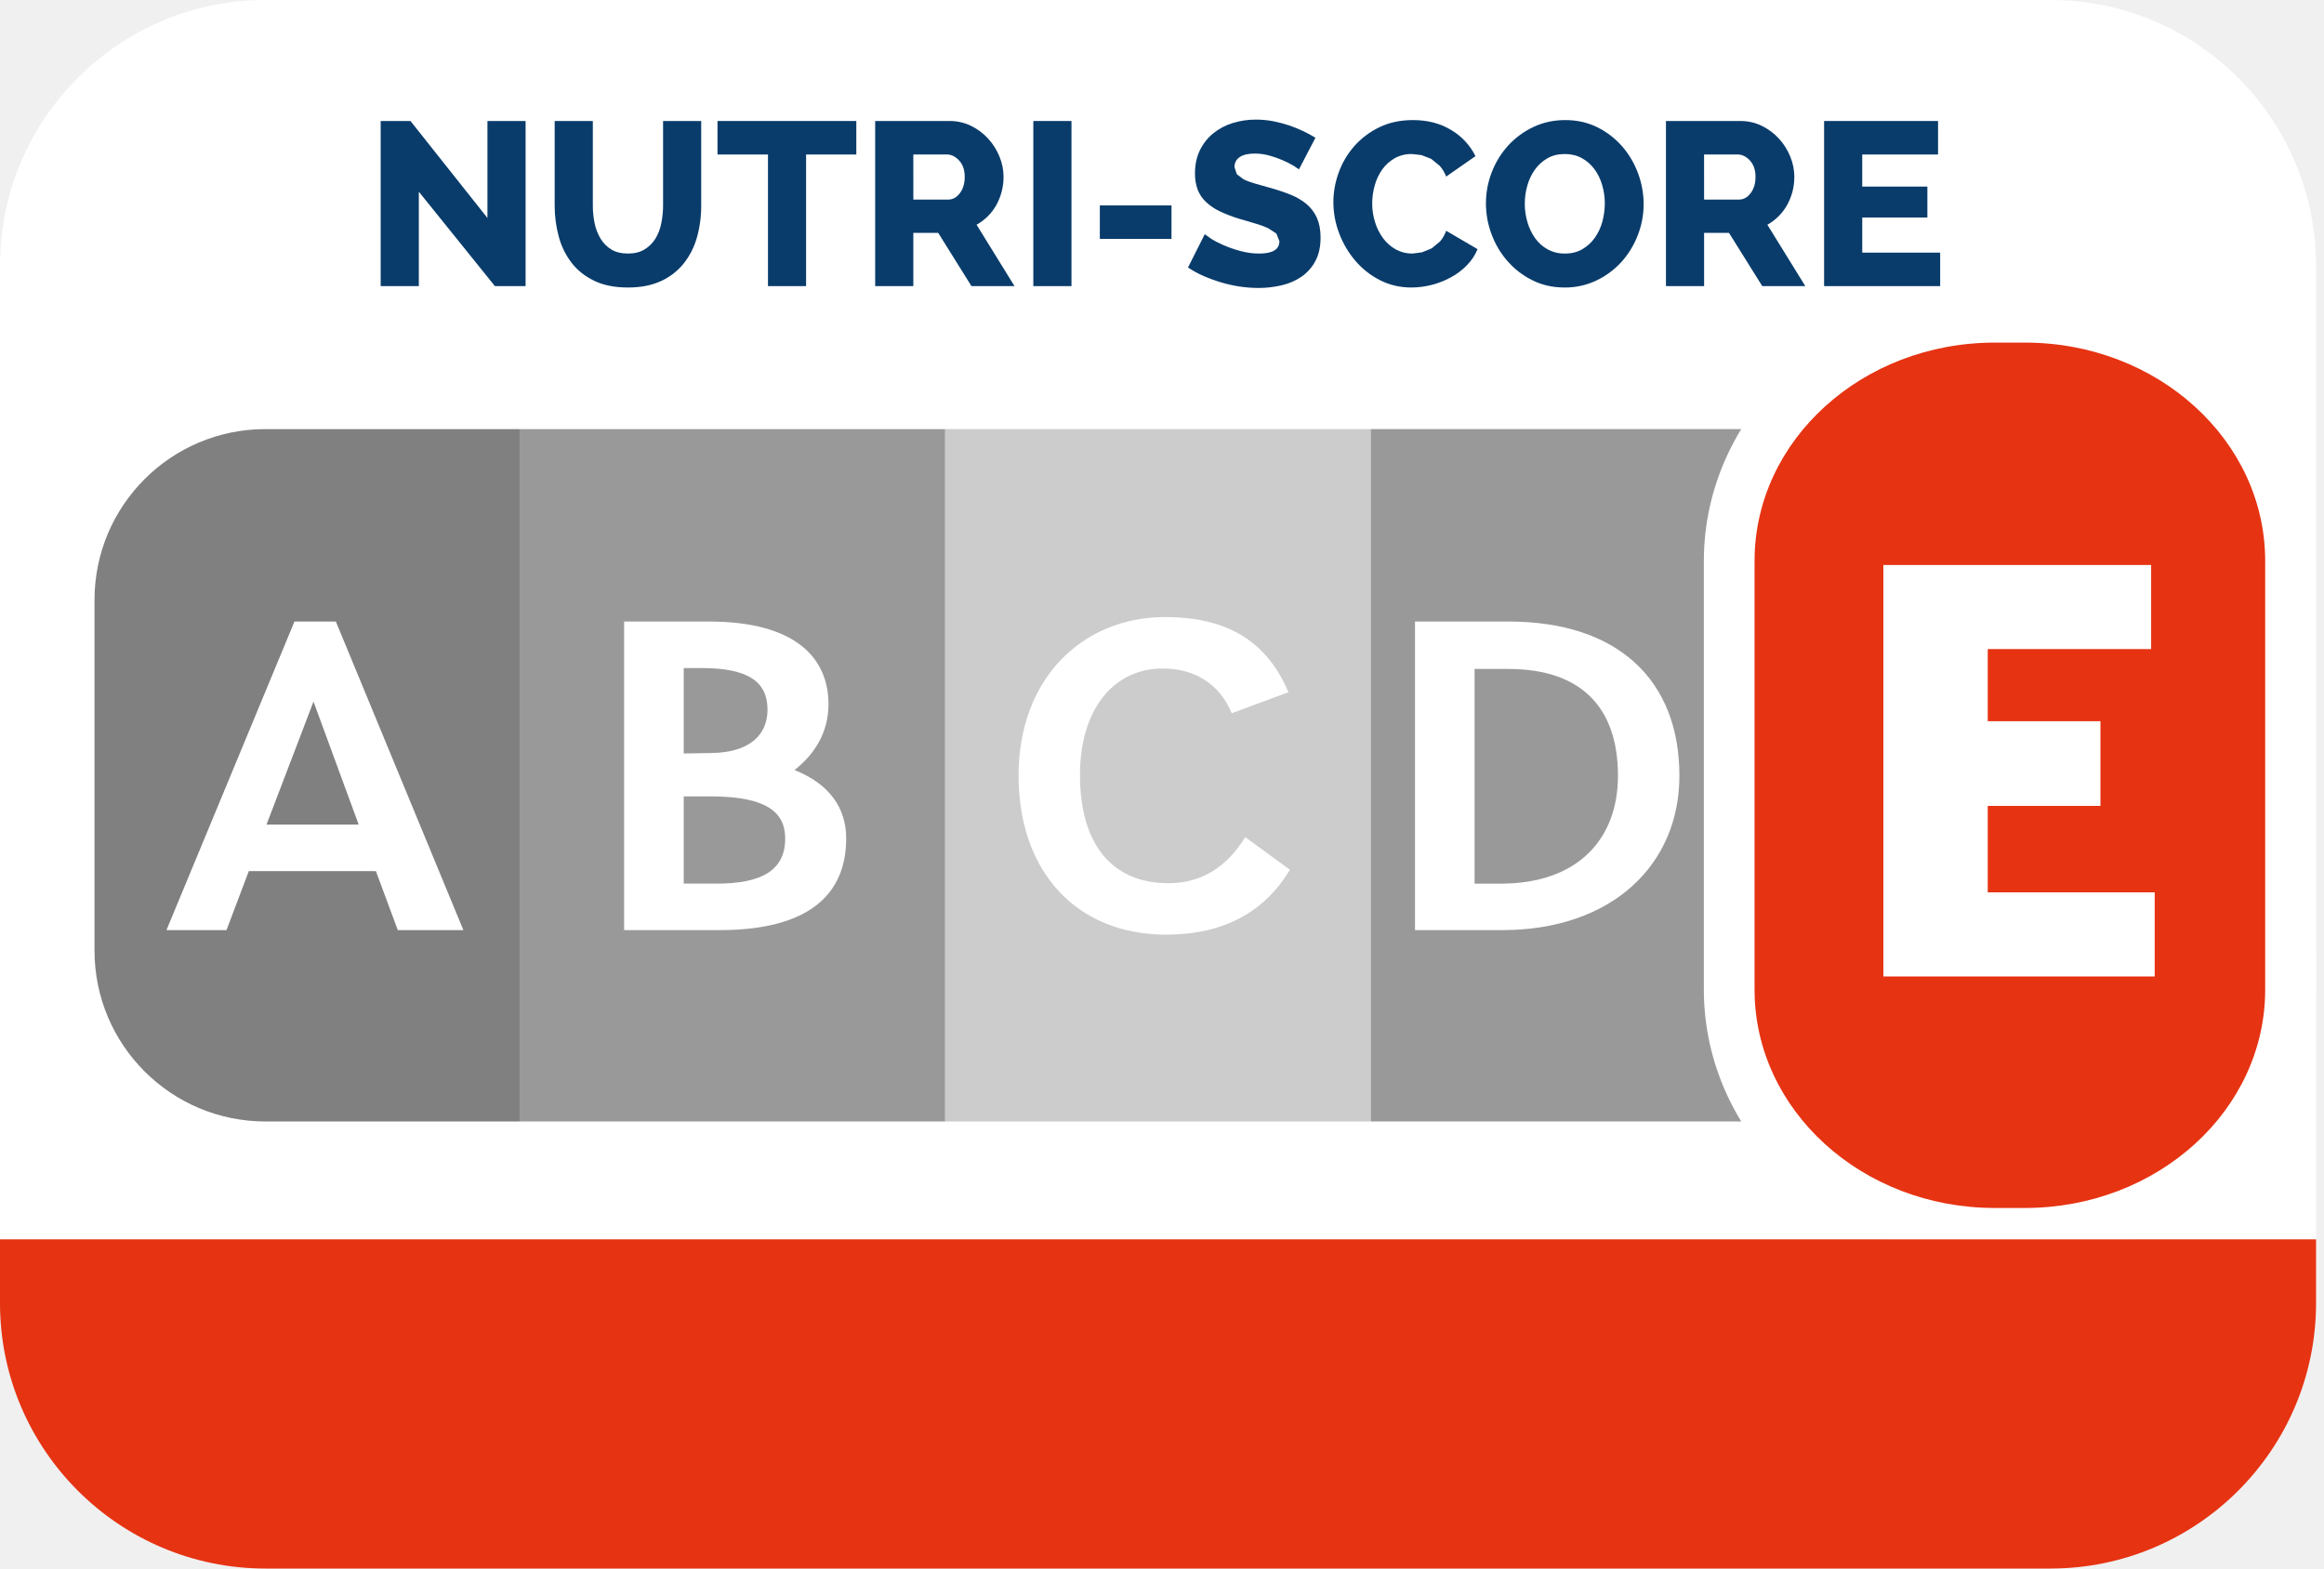
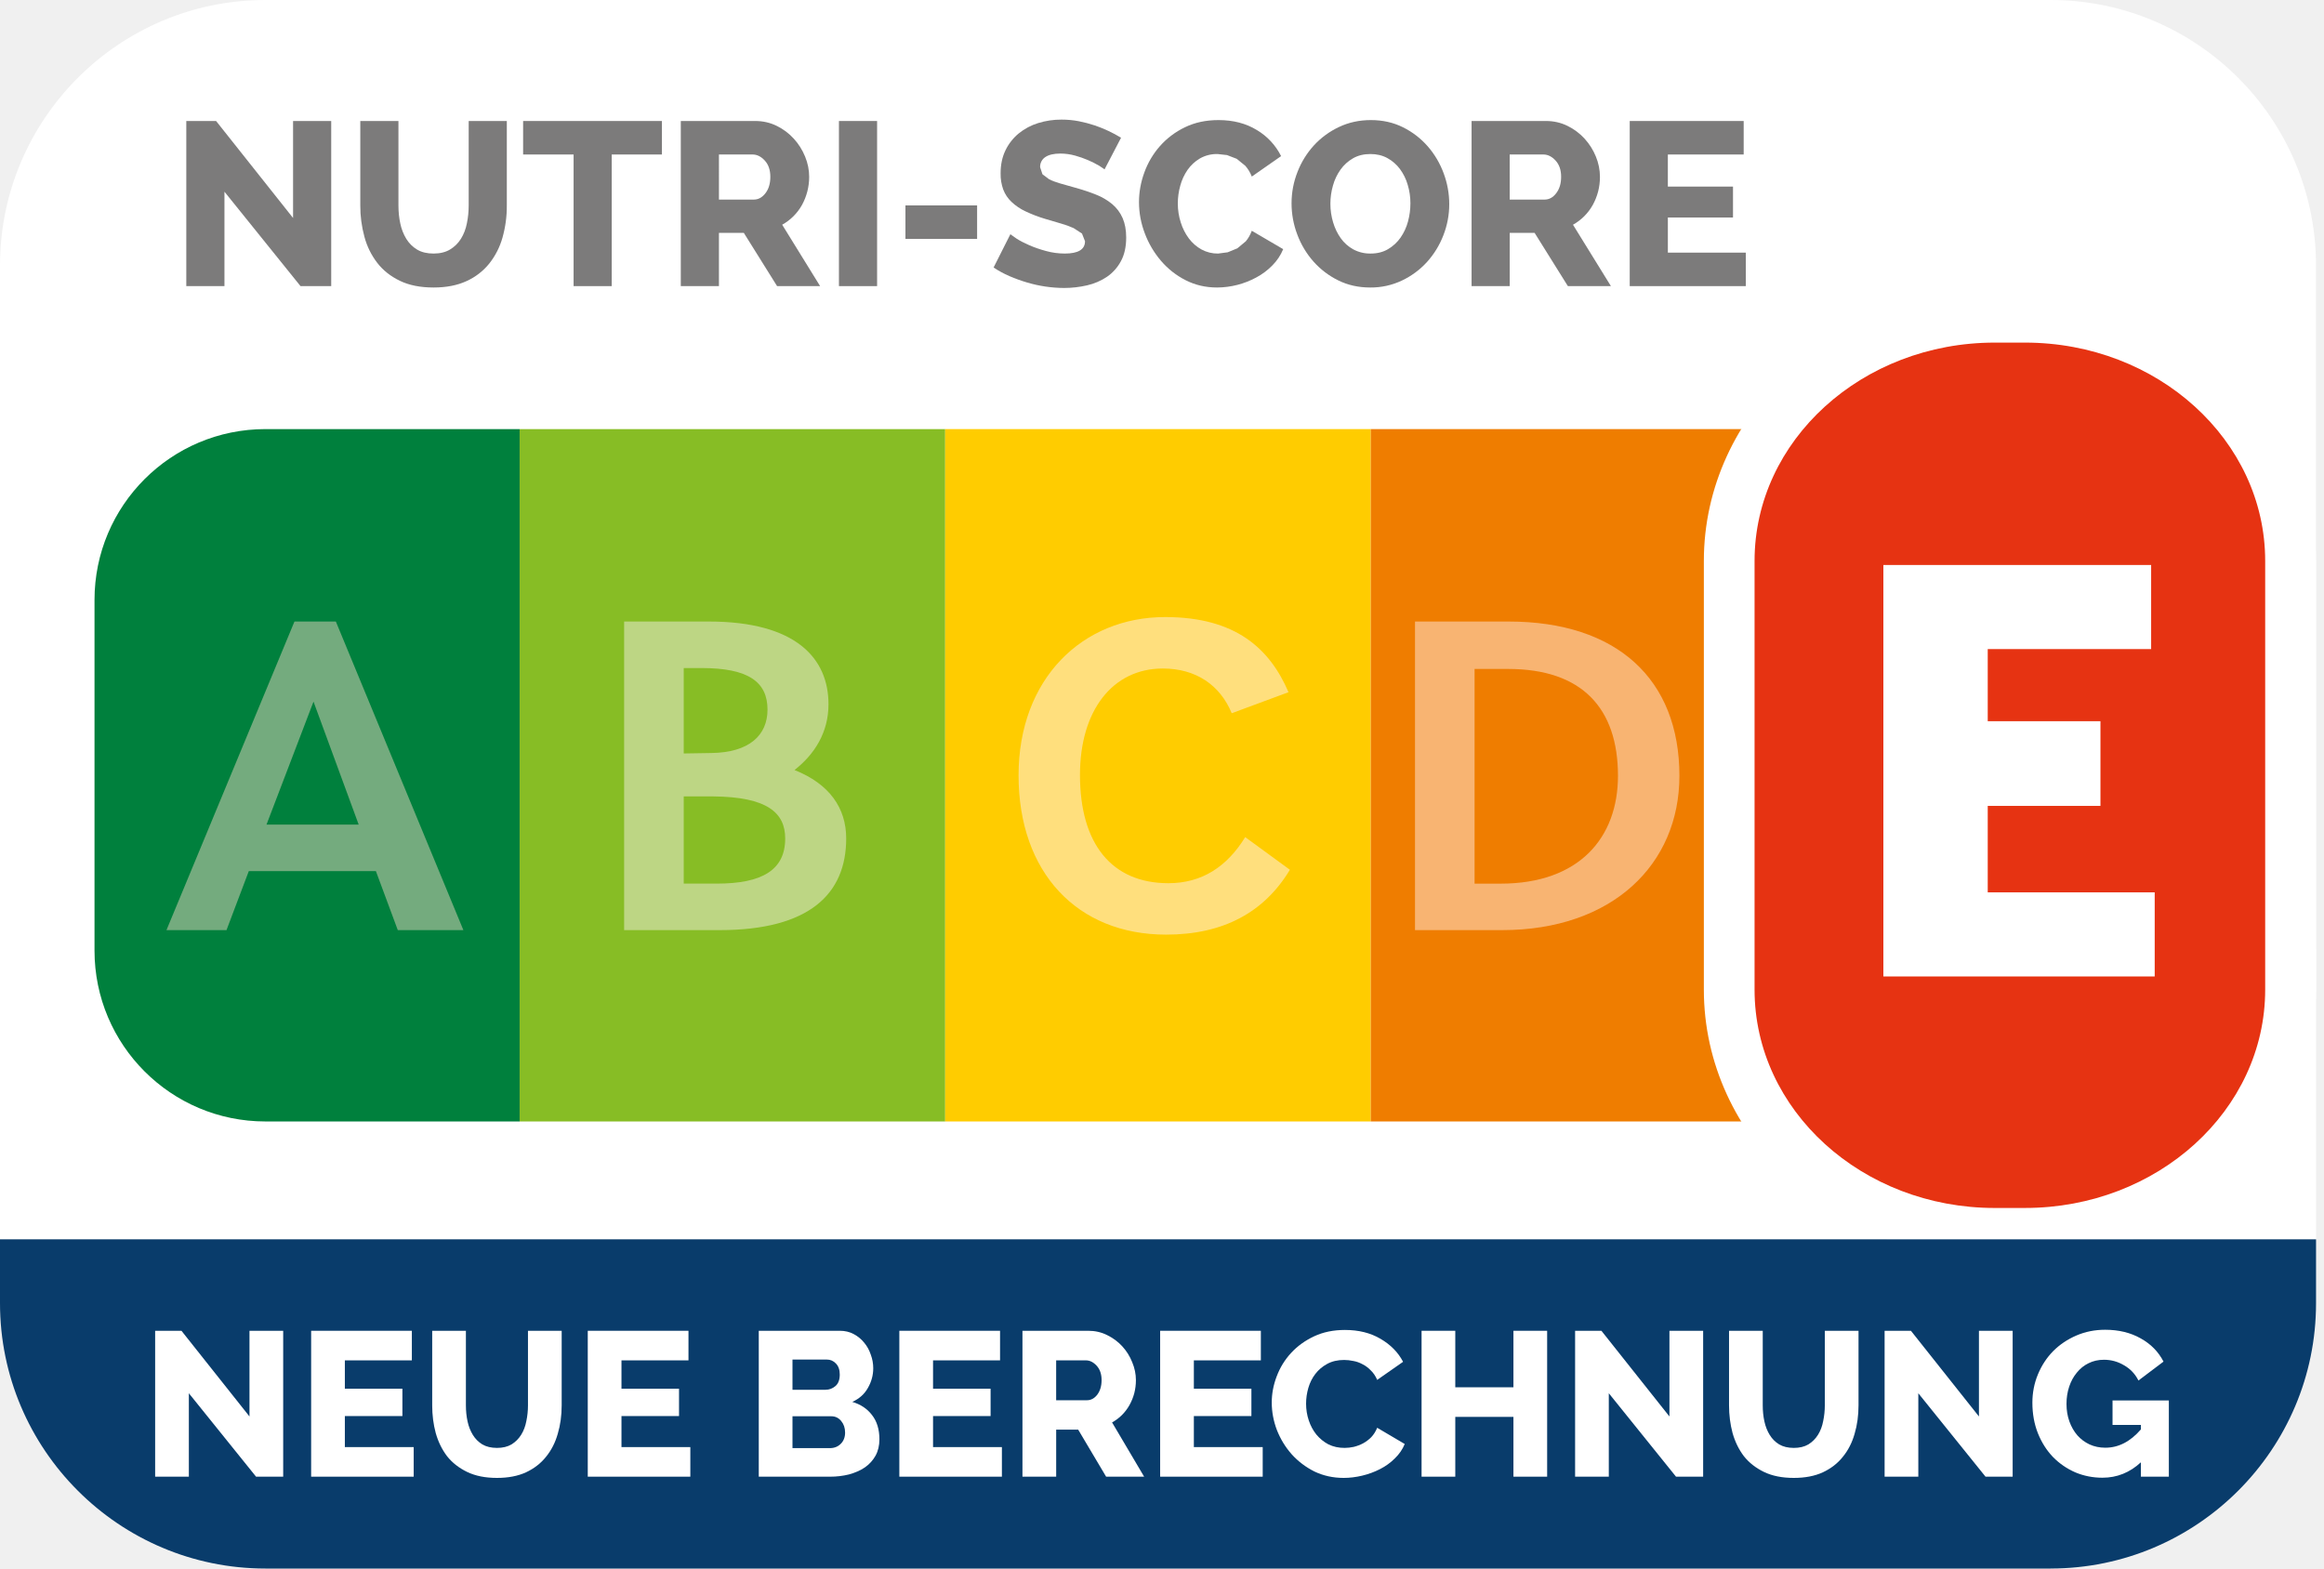
<svg xmlns="http://www.w3.org/2000/svg" id="svg2032" width="240" height="162" version="1.1" viewBox="0 0 240 162">
  <rect style="fill:#ffffff;fill-opacity:1;stroke:none;stroke-width:2.653;stroke-linecap:round;stroke-linejoin:round;paint-order:stroke fill markers" id="rect18499" width="239.178" height="30" x="0" y="98" />
  <defs id="defs2029">
    <clipPath id="clipPath1836" clipPathUnits="userSpaceOnUse">
      <path id="path1838" stroke-width="1" d="M-576.406-131.683h841.89v595.276h-841.89z" />
    </clipPath>
    <clipPath id="clipPath1817" clipPathUnits="userSpaceOnUse">
      <path id="path1819" stroke-width="1" d="M-480.445-91.617h841.89V503.66h-841.89z" />
    </clipPath>
    <clipPath id="clipPath1872" clipPathUnits="userSpaceOnUse">
      <path id="path1874" stroke-width="1" d="M-488.313-132.237h841.89v595.276h-841.89z" />
    </clipPath>
    <clipPath id="clipPath1878" clipPathUnits="userSpaceOnUse">
      <path id="path1880" stroke-width="1" d="M-519.714-136.177h841.89V459.1h-841.89z" />
    </clipPath>
    <clipPath id="clipPath1886" clipPathUnits="userSpaceOnUse">
      <path id="path1888" stroke-width="1" d="M-521.325-134.642h841.89v595.276h-841.89z" />
    </clipPath>
    <clipPath id="clipPath1892" clipPathUnits="userSpaceOnUse">
      <path id="path1894" stroke-width="1" d="M-532.144-130.648h841.89v595.276h-841.89z" />
    </clipPath>
    <clipPath id="clipPath1898" clipPathUnits="userSpaceOnUse">
      <path id="path1900" stroke-width="1" d="M-500.02-102.749h841.89v595.276h-841.89z" />
    </clipPath>
    <clipPath id="clipPath1904" clipPathUnits="userSpaceOnUse">
      <path id="path1906" stroke-width="1" d="M-522.55-115.224h841.89v595.276h-841.89z" />
    </clipPath>
    <clipPath id="clipPath1910" clipPathUnits="userSpaceOnUse">
      <path id="path1912" stroke-width="1" d="M-561.373-85.195h841.89v595.276h-841.89z" />
    </clipPath>
    <clipPath id="clipPath1916" clipPathUnits="userSpaceOnUse">
      <path id="path1918" stroke-width="1" d="M-562.786-87.568h841.89v595.276h-841.89z" />
    </clipPath>
    <clipPath id="clipPath1593" clipPathUnits="userSpaceOnUse">
      <path id="path1595" stroke-width="1" d="M-503.056-291.81h841.89v595.277h-841.89z" />
    </clipPath>
    <clipPath id="clipPath1929" clipPathUnits="userSpaceOnUse">
      <path id="path1931" stroke-width="1" d="M-503.055-239.322h841.89v595.276h-841.89z" />
    </clipPath>
    <clipPath id="clipPath1605" clipPathUnits="userSpaceOnUse">
      <path id="path1607" stroke-width="1" d="M-427.382-279.942h841.89v595.276h-841.89z" />
    </clipPath>
    <clipPath id="clipPath1618" clipPathUnits="userSpaceOnUse">
      <path id="path1620" stroke-width="1" d="M-458.785-283.881h841.89v595.276h-841.89z" />
    </clipPath>
    <clipPath id="clipPath1611" clipPathUnits="userSpaceOnUse">
      <path id="path1613" stroke-width="1" d="M-460.394-282.347h841.89v595.276h-841.89z" />
    </clipPath>
    <clipPath id="clipPath1599" clipPathUnits="userSpaceOnUse">
      <path id="path1601" stroke-width="1" d="M-471.214-278.353h841.89v595.276h-841.89z" />
    </clipPath>
    <clipPath id="clipPath1624" clipPathUnits="userSpaceOnUse">
      <path id="path1626" stroke-width="1" d="M-441.091-250.452h841.89v595.276h-841.89z" />
    </clipPath>
    <clipPath id="clipPath1630" clipPathUnits="userSpaceOnUse">
      <path id="path1632" stroke-width="1" d="M-461.62-262.929h841.89v595.276h-841.89z" />
    </clipPath>
    <clipPath id="clipPath1636" clipPathUnits="userSpaceOnUse">
      <path id="path1638" stroke-width="1" d="M-478.601-250.452h841.89v595.276h-841.89z" />
    </clipPath>
    <clipPath id="clipPath1642" clipPathUnits="userSpaceOnUse">
      <path id="path1644" stroke-width="1" d="M-420.708-232.9h841.89v595.276h-841.89z" />
    </clipPath>
    <clipPath id="clipPath1922" clipPathUnits="userSpaceOnUse">
      <path id="path1924" stroke-width="1" d="M-422.121-235.273h841.89v595.276h-841.89z" />
    </clipPath>
    <clipPath id="clipPath1866" clipPathUnits="userSpaceOnUse">
      <path id="path1868" stroke-width="1" d="M-625.833-291.81h841.89v595.277h-841.89z" />
    </clipPath>
    <clipPath id="clipPath1717" clipPathUnits="userSpaceOnUse">
      <path id="path1719" stroke-width="1" d="M-625.833-239.322h841.89v595.276h-841.89z" />
    </clipPath>
    <clipPath id="clipPath1729" clipPathUnits="userSpaceOnUse">
      <path id="path1731" stroke-width="1" d="M-542.292-239.322h841.89v595.276h-841.89z" />
    </clipPath>
    <clipPath id="clipPath1735" clipPathUnits="userSpaceOnUse">
      <path id="path1737" stroke-width="1" d="M-586.47-262.929h841.89v595.276h-841.89z" />
    </clipPath>
    <clipPath id="clipPath1741" clipPathUnits="userSpaceOnUse">
      <path id="path1743" stroke-width="1" d="M-601.38-250.452h841.89v595.276h-841.89z" />
    </clipPath>
    <clipPath id="clipPath1747" clipPathUnits="userSpaceOnUse">
      <path id="path1749" stroke-width="1" d="M-550.16-279.942h841.89v595.276h-841.89z" />
    </clipPath>
    <clipPath id="clipPath1759" clipPathUnits="userSpaceOnUse">
      <path id="path1761" stroke-width="1" d="M-581.562-283.881h841.89v595.276h-841.89z" />
    </clipPath>
    <clipPath id="clipPath1765" clipPathUnits="userSpaceOnUse">
      <path id="path1767" stroke-width="1" d="M-583.172-282.347h841.89v595.276h-841.89z" />
    </clipPath>
    <clipPath id="clipPath1773" clipPathUnits="userSpaceOnUse">
      <path id="path1775" stroke-width="1" d="M-593.991-278.353h841.89v595.276h-841.89z" />
    </clipPath>
    <clipPath id="clipPath1779" clipPathUnits="userSpaceOnUse">
      <path id="path1781" stroke-width="1" d="M-563.464-232.9h841.89v595.276h-841.89z" />
    </clipPath>
    <clipPath id="clipPath1785" clipPathUnits="userSpaceOnUse">
      <path id="path1787" stroke-width="1" d="M-564.877-235.273h841.89v595.276h-841.89z" />
    </clipPath>
    <clipPath id="clipPath1792" clipPathUnits="userSpaceOnUse">
      <path id="path1794" stroke-width="1" d="M-503.055-216.392h841.89v595.276h-841.89z" />
    </clipPath>
    <clipPath id="clipPath1753" clipPathUnits="userSpaceOnUse">
      <path id="path1755" stroke-width="1" d="M-503.055-163.905h841.89v595.276h-841.89z" />
    </clipPath>
    <clipPath id="clipPath1723" clipPathUnits="userSpaceOnUse">
      <path id="path1725" stroke-width="1" d="M-419.514-163.905h841.89v595.276h-841.89z" />
    </clipPath>
    <clipPath id="clipPath1798" clipPathUnits="userSpaceOnUse">
      <path id="path1800" stroke-width="1" d="M-427.382-204.525h841.89v595.276h-841.89z" />
    </clipPath>
    <clipPath id="clipPath1804" clipPathUnits="userSpaceOnUse">
      <path id="path1806" stroke-width="1" d="M-458.784-208.465h841.89v595.276h-841.89z" />
    </clipPath>
    <clipPath id="clipPath1810" clipPathUnits="userSpaceOnUse">
      <path id="path1812" stroke-width="1" d="M-460.394-206.93h841.89v595.276h-841.89z" />
    </clipPath>
    <clipPath id="clipPath1823" clipPathUnits="userSpaceOnUse">
      <path id="path1825" stroke-width="1" d="M-471.213-202.936h841.89V392.34h-841.89z" />
    </clipPath>
    <clipPath id="clipPath1830" clipPathUnits="userSpaceOnUse">
      <path id="path1832" stroke-width="1" d="M-437.456-175.036h841.89V420.24h-841.89z" />
    </clipPath>
    <clipPath id="clipPath1848" clipPathUnits="userSpaceOnUse">
      <path id="path1850" stroke-width="1" d="M-480.209-175.036h841.89V420.24h-841.89z" />
    </clipPath>
    <clipPath id="clipPath1842" clipPathUnits="userSpaceOnUse">
      <path id="path1844" stroke-width="1" d="M-460.551-157.483h841.89v595.276h-841.89z" />
    </clipPath>
    <clipPath id="clipPath1854" clipPathUnits="userSpaceOnUse">
      <path id="path1856" stroke-width="1" d="M-461.964-159.856h841.89V435.42h-841.89z" />
    </clipPath>
    <clipPath id="clipPath1860" clipPathUnits="userSpaceOnUse">
      <path id="path1862" stroke-width="1" d="M-452.876-180.763h841.89v595.276h-841.89z" />
    </clipPath>
    <clipPath id="clipPath1648" clipPathUnits="userSpaceOnUse">
      <path id="path1650" stroke-width="1" d="M-625.835-216.392h841.89v595.276h-841.89z" />
    </clipPath>
    <clipPath id="clipPath1655" clipPathUnits="userSpaceOnUse">
      <path id="path1657" stroke-width="1" d="M-625.833-163.905h841.89v595.276h-841.89z" />
    </clipPath>
    <clipPath id="clipPath1661" clipPathUnits="userSpaceOnUse">
      <path id="path1663" stroke-width="1" d="M-542.292-163.905h841.89v595.276h-841.89z" />
    </clipPath>
    <clipPath id="clipPath1673" clipPathUnits="userSpaceOnUse">
      <path id="path1675" stroke-width="1" d="M-550.16-204.525h841.89v595.276h-841.89z" />
    </clipPath>
    <clipPath id="clipPath1667" clipPathUnits="userSpaceOnUse">
      <path id="path1669" stroke-width="1" d="M-581.562-208.465h841.89v595.276h-841.89z" />
    </clipPath>
    <clipPath id="clipPath1687" clipPathUnits="userSpaceOnUse">
      <path id="path1689" stroke-width="1" d="M-583.173-206.93h841.89v595.276h-841.89z" />
    </clipPath>
    <clipPath id="clipPath1680" clipPathUnits="userSpaceOnUse">
      <path id="path1682" stroke-width="1" d="M-593.993-202.935h841.89V392.34h-841.89z" />
    </clipPath>
    <clipPath id="clipPath1693" clipPathUnits="userSpaceOnUse">
      <path id="path1695" stroke-width="1" d="M-561.868-175.036h841.89V420.24h-841.89z" />
    </clipPath>
    <clipPath id="clipPath1699" clipPathUnits="userSpaceOnUse">
      <path id="path1701" stroke-width="1" d="M-582.388-187.512h841.89v595.276h-841.89z" />
    </clipPath>
    <clipPath id="clipPath1705" clipPathUnits="userSpaceOnUse">
      <path id="path1707" stroke-width="1" d="M-603.22-157.483h841.89v595.276h-841.89z" />
    </clipPath>
    <clipPath id="clipPath1711" clipPathUnits="userSpaceOnUse">
      <path id="path1713" stroke-width="1" d="M-604.633-159.856h841.89V435.42h-841.89z" />
    </clipPath>
    <clipPath id="clipPath1836-3" clipPathUnits="userSpaceOnUse">
      <path id="path1838-6" stroke-width="1" d="M-576.406-131.683h841.89v595.276h-841.89z" />
    </clipPath>
    <clipPath id="clipPath1817-7" clipPathUnits="userSpaceOnUse">
      <path id="path1819-5" stroke-width="1" d="M-480.445-91.617h841.89V503.66h-841.89z" />
    </clipPath>
    <clipPath id="clipPath1872-3" clipPathUnits="userSpaceOnUse">
      <path id="path1874-5" stroke-width="1" d="M-488.313-132.237h841.89v595.276h-841.89z" />
    </clipPath>
    <clipPath id="clipPath1878-6" clipPathUnits="userSpaceOnUse">
      <path id="path1880-2" stroke-width="1" d="M-519.714-136.177h841.89V459.1h-841.89z" />
    </clipPath>
    <clipPath id="clipPath1886-9" clipPathUnits="userSpaceOnUse">
      <path id="path1888-1" stroke-width="1" d="M-521.325-134.642h841.89v595.276h-841.89z" />
    </clipPath>
    <clipPath id="clipPath1892-2" clipPathUnits="userSpaceOnUse">
      <path id="path1894-7" stroke-width="1" d="M-532.144-130.648h841.89v595.276h-841.89z" />
    </clipPath>
    <clipPath id="clipPath1898-0" clipPathUnits="userSpaceOnUse">
      <path id="path1900-9" stroke-width="1" d="M-500.02-102.749h841.89v595.276h-841.89z" />
    </clipPath>
    <clipPath id="clipPath1904-3" clipPathUnits="userSpaceOnUse">
      <path id="path1906-6" stroke-width="1" d="M-522.55-115.224h841.89v595.276h-841.89z" />
    </clipPath>
    <clipPath id="clipPath1910-0" clipPathUnits="userSpaceOnUse">
      <path id="path1912-6" stroke-width="1" d="M-561.373-85.195h841.89v595.276h-841.89z" />
    </clipPath>
    <clipPath id="clipPath1916-2" clipPathUnits="userSpaceOnUse">
      <path id="path1918-6" stroke-width="1" d="M-562.786-87.568h841.89v595.276h-841.89z" />
    </clipPath>
    <clipPath id="clipPath2322" clipPathUnits="userSpaceOnUse">
      <path id="path2324" stroke-width="1" d="M-537.03-102.748h841.89v595.276h-841.89z" />
    </clipPath>
-     <clipPath id="clipPath1605-8" clipPathUnits="userSpaceOnUse">
-       <path id="path1607-3" stroke-width="1" d="m -427.382,-279.942 h 841.89 v 595.276 h -841.89 z" />
-     </clipPath>
-     <clipPath id="clipPath1618-5" clipPathUnits="userSpaceOnUse">
-       <path id="path1620-1" stroke-width="1" d="m -458.785,-283.881 h 841.89 v 595.276 h -841.89 z" />
-     </clipPath>
-     <clipPath id="clipPath1611-2" clipPathUnits="userSpaceOnUse">
-       <path id="path1613-0" stroke-width="1" d="m -460.394,-282.347 h 841.89 v 595.276 h -841.89 z" />
-     </clipPath>
-     <clipPath id="clipPath1599-1" clipPathUnits="userSpaceOnUse">
-       <path id="path1601-6" stroke-width="1" d="m -471.214,-278.353 h 841.89 v 595.276 h -841.89 z" />
-     </clipPath>
  </defs>
-   <path id="path612" fill="#ffffff" d="M 239.174,27.41 C 239.174,12.298 226.878,0 211.766,0 H 27.411 C 12.295,0 0.001,12.298 0.001,27.41 v 70.768 c 0,15.117 12.294,27.41 27.41,27.41 H 189.824 A 31.607,31.607 0 0 0 206,130 h 3.118 c 16.568,0 30.045,-12.466 30.045,-27.79 v -3.793 l 0.011,-0.239 z" clip-path="url(#clipPath1836-3)" style="fill-opacity:1;fill-rule:nonzero;stroke:none" />
-   <path id="path616" fill="#00803d" d="M 27.411,115.826 H 53.663 V 44.318 H 27.41 A 17.647,17.647 0 0 0 9.76,61.965 v 36.211 a 17.65,17.65 0 0 0 17.65,17.65" clip-path="url(#clipPath1817-7)" style="fill-opacity:1;fill-rule:nonzero;stroke:none;fill:#808080" />
-   <path id="path620" fill="#7c7b7b" d="m 43.253,19.799 v 9.751 h -3.94 V 12.497 h 3.077 l 7.949,10.016 V 12.497 h 3.939 V 29.55 h -3.17 z" style="fill-opacity:1;fill-rule:nonzero;stroke:none;fill:#093c6b" />
-   <path id="path632" fill="#7c7b7b" d="m 44.774,26.187 c 0.67,0 1.24,-0.139 1.704,-0.419 0.465,-0.28 0.843,-0.653 1.13,-1.117 0.289,-0.465 0.492,-0.997 0.61,-1.597 0.122,-0.6 0.184,-1.214 0.184,-1.839 v -8.719 h 3.937 v 8.72 a 11.894,11.894 0 0 1 -0.444,3.314 7.635,7.635 0 0 1 -1.37,2.692 6.413,6.413 0 0 1 -2.353,1.814 c -0.953,0.437 -2.085,0.658 -3.398,0.658 -1.362,0 -2.522,-0.23 -3.484,-0.695 -0.96,-0.464 -1.742,-1.084 -2.34,-1.863 a 7.608,7.608 0 0 1 -1.321,-2.7 12.062,12.062 0 0 1 -0.422,-3.22 v -8.72 h 3.94 v 8.72 c 0,0.655 0.063,1.282 0.193,1.875 a 4.965,4.965 0 0 0 0.623,1.585 c 0.289,0.463 0.66,0.832 1.116,1.103 0.457,0.274 1.022,0.408 1.695,0.408" clip-path="url(#clipPath1872-3)" style="fill-opacity:1;fill-rule:nonzero;stroke:none;fill:#093c6b" transform="translate(20.07435)" />
-   <path id="path636" fill="#7c7b7b" d="m 88.432,15.957 h -5.186 V 29.55 h -3.937 V 15.957 h -5.212 v -3.46 h 14.335 z" style="fill-opacity:1;fill-rule:nonzero;stroke:none;fill:#093c6b" />
-   <path id="path648" fill="#7c7b7b" d="M 90.38,29.55 V 12.497 h 7.686 c 0.801,0 1.543,0.17 2.223,0.505 0.68,0.335 1.266,0.777 1.763,1.322 0.496,0.545 0.882,1.16 1.165,1.849 0.282,0.688 0.42,1.384 0.42,2.09 a 5.991,5.991 0 0 1 -0.742,2.906 5.283,5.283 0 0 1 -2.044,2.041 l 3.917,6.34 h -4.444 l -3.436,-5.499 h -2.569 v 5.5 z m 3.94,-8.937 h 3.6 c 0.464,0 0.866,-0.216 1.203,-0.658 0.338,-0.441 0.504,-1.004 0.504,-1.692 0,-0.706 -0.192,-1.265 -0.576,-1.684 -0.384,-0.415 -0.801,-0.622 -1.25,-0.622 h -3.482 z" style="fill-opacity:1;fill-rule:nonzero;stroke:none;fill:#093c6b" />
-   <path id="path650" fill="#7c7b7b" d="m 106.712,12.497 h 3.94 V 29.55 h -3.94 z" style="fill-opacity:1;fill-rule:nonzero;stroke:none;fill:#093c6b" />
-   <path id="path652" fill="#7c7b7b" d="m 113.58,21.215 h 7.4 v 3.46 h -7.4 z" style="fill-opacity:1;fill-rule:nonzero;stroke:none;fill:#093c6b" />
-   <path id="path664" fill="#7c7b7b" d="m 114.068,17.493 -0.53,-0.362 a 10.504,10.504 0 0 0 -2.497,-1.057 5.67,5.67 0 0 0 -1.536,-0.214 c -0.675,0 -1.19,0.119 -1.551,0.36 a 1.185,1.185 0 0 0 -0.539,1.056 l 0.24,0.722 0.685,0.514 c 0.295,0.152 0.664,0.294 1.105,0.422 0.44,0.128 0.947,0.273 1.525,0.432 0.817,0.225 1.554,0.468 2.21,0.733 a 6.075,6.075 0 0 1 1.68,0.984 c 0.464,0.393 0.822,0.87 1.069,1.43 0.247,0.56 0.373,1.234 0.373,2.017 0,0.96 -0.181,1.772 -0.54,2.436 a 4.568,4.568 0 0 1 -1.429,1.611 6.073,6.073 0 0 1 -2.054,0.89 10.502,10.502 0 0 1 -2.39,0.275 13.622,13.622 0 0 1 -3.82,-0.565 15.906,15.906 0 0 1 -1.825,-0.66 10.142,10.142 0 0 1 -1.635,-0.889 l 1.732,-3.436 0.647,0.457 c 0.353,0.227 0.785,0.45 1.297,0.673 0.512,0.225 1.088,0.426 1.728,0.6 a 7.311,7.311 0 0 0 1.947,0.265 c 1.394,0 2.09,-0.426 2.09,-1.273 l -0.312,-0.792 -0.865,-0.563 a 9.249,9.249 0 0 0 -1.297,-0.47 l -1.631,-0.481 a 14.214,14.214 0 0 1 -2.044,-0.781 5.457,5.457 0 0 1 -1.44,-0.974 3.443,3.443 0 0 1 -0.853,-1.27 4.656,4.656 0 0 1 -0.275,-1.682 c 0,-0.898 0.167,-1.688 0.503,-2.377 a 5.154,5.154 0 0 1 1.368,-1.743 5.958,5.958 0 0 1 2.006,-1.07 8.038,8.038 0 0 1 2.414,-0.358 c 0.61,0 1.203,0.055 1.779,0.166 0.576,0.114 1.125,0.258 1.644,0.432 a 13.781,13.781 0 0 1 2.725,1.273 z" clip-path="url(#clipPath1878-6)" style="fill-opacity:1;fill-rule:nonzero;stroke:none;fill:#093c6b" transform="translate(20.07435)" />
-   <path id="path668" fill="#7c7b7b" d="m 117.624,20.88 c 0,-1.024 0.18,-2.046 0.551,-3.063 a 8.47,8.47 0 0 1 1.609,-2.725 8.134,8.134 0 0 1 2.584,-1.947 c 1.015,-0.496 2.172,-0.743 3.47,-0.743 1.52,0 2.842,0.344 3.963,1.032 a 6.494,6.494 0 0 1 2.498,2.69 l -3.026,2.112 A 3.661,3.661 0 0 0 128.6,17.12 l -0.89,-0.72 -0.995,-0.384 -0.975,-0.108 a 3.509,3.509 0 0 0 -1.825,0.457 4.085,4.085 0 0 0 -1.273,1.176 5.298,5.298 0 0 0 -0.755,1.633 6.845,6.845 0 0 0 -0.254,1.85 c 0,0.672 0.102,1.321 0.303,1.946 a 5.5,5.5 0 0 0 0.838,1.657 c 0.362,0.479 0.797,0.86 1.309,1.141 a 3.5,3.5 0 0 0 1.706,0.42 l 0.997,-0.131 0.995,-0.41 0.868,-0.72 c 0.253,-0.296 0.463,-0.662 0.624,-1.092 l 3.242,1.898 a 5.168,5.168 0 0 1 -1.119,1.681 6.852,6.852 0 0 1 -1.668,1.247 8.569,8.569 0 0 1 -4.036,1.033 c -1.183,0 -2.269,-0.252 -3.253,-0.755 a 8.27,8.27 0 0 1 -2.547,-2.006 9.478,9.478 0 0 1 -1.668,-2.833 8.993,8.993 0 0 1 -0.6,-3.22" clip-path="url(#clipPath1886-9)" style="fill-opacity:1;fill-rule:nonzero;stroke:none;fill:#093c6b" transform="translate(20.07435)" />
-   <path id="path672" fill="#7c7b7b" d="m 141.499,29.694 c -1.216,0 -2.322,-0.247 -3.315,-0.744 a 8.3,8.3 0 0 1 -2.558,-1.957 8.878,8.878 0 0 1 -1.657,-2.776 9.026,9.026 0 0 1 -0.59,-3.216 c 0,-1.12 0.204,-2.202 0.614,-3.244 a 8.757,8.757 0 0 1 1.704,-2.751 8.34,8.34 0 0 1 2.595,-1.896 c 1,-0.472 2.094,-0.708 3.277,-0.708 1.216,0 2.324,0.247 3.315,0.743 a 8.24,8.24 0 0 1 2.56,1.97 8.91,8.91 0 0 1 1.644,2.786 9.104,9.104 0 0 1 0.576,3.171 8.791,8.791 0 0 1 -0.612,3.242 8.85,8.85 0 0 1 -1.692,2.752 8.313,8.313 0 0 1 -2.582,1.908 7.472,7.472 0 0 1 -3.28,0.72 M 137.39,21.05 c 0,0.655 0.094,1.29 0.278,1.907 0.183,0.617 0.448,1.165 0.792,1.646 a 3.884,3.884 0 0 0 1.297,1.154 3.641,3.641 0 0 0 1.79,0.43 c 0.689,0 1.289,-0.152 1.8,-0.457 a 4.11,4.11 0 0 0 1.287,-1.187 5.284,5.284 0 0 0 0.768,-1.657 7.26,7.26 0 0 0 0.252,-1.885 c 0,-0.657 -0.093,-1.295 -0.278,-1.91 a 5.131,5.131 0 0 0 -0.803,-1.634 4.01,4.01 0 0 0 -1.298,-1.13 c -0.512,-0.28 -1.097,-0.419 -1.754,-0.419 -0.687,0 -1.287,0.148 -1.799,0.444 a 4.094,4.094 0 0 0 -1.286,1.165 5.26,5.26 0 0 0 -0.78,1.644 6.76,6.76 0 0 0 -0.266,1.889" clip-path="url(#clipPath1892-2)" style="fill-opacity:1;fill-rule:nonzero;stroke:none;fill:#093c6b" transform="translate(20.07435)" />
-   <path id="path676" fill="#7c7b7b" d="M 172.044,29.55 V 12.497 h 7.686 c 0.8,0 1.54,0.17 2.222,0.505 a 5.892,5.892 0 0 1 1.765,1.322 c 0.497,0.545 0.883,1.16 1.165,1.849 a 5.539,5.539 0 0 1 0.42,2.09 6.16,6.16 0 0 1 -0.19,1.522 6.029,6.029 0 0 1 -0.554,1.384 5.274,5.274 0 0 1 -2.041,2.041 l 3.917,6.34 h -4.445 l -3.435,-5.499 h -2.571 v 5.5 z m 3.939,-8.937 h 3.603 c 0.464,0 0.865,-0.216 1.2,-0.658 0.338,-0.441 0.506,-1.004 0.506,-1.692 0,-0.706 -0.192,-1.265 -0.576,-1.684 -0.384,-0.415 -0.803,-0.622 -1.249,-0.622 h -3.487 z" style="fill-opacity:1;fill-rule:nonzero;stroke:none;fill:#093c6b" />
-   <path id="path680" fill="#7c7b7b" d="m 200.363,26.092 v 3.458 h -11.987 V 12.497 h 11.768 v 3.46 h -7.83 v 3.314 h 6.727 v 3.193 h -6.726 v 3.628 z" style="fill-opacity:1;fill-rule:nonzero;stroke:none;fill:#093c6b" />
-   <path id="path682" fill="#87bd25" d="M 97.613,115.826 H 53.66 V 44.318 h 43.952 z" style="fill-opacity:1;fill-rule:nonzero;stroke:none;fill:#999999" />
-   <path id="path684" fill="#ffcc00" d="M 141.562,115.826 H 97.612 V 44.318 h 43.95 z" style="fill-opacity:1;fill-rule:nonzero;stroke:none;fill:#cccccc" />
-   <path id="path686" fill="#ef7d00" d="M 185.515,115.826 H 141.562 V 44.318 h 43.953 z" style="fill-opacity:1;fill-rule:nonzero;stroke:none;fill:#999999" />
-   <path id="path700" fill="#74ab7e" d="m 27.522,85.165 4.854,-12.702 4.666,12.702 z m 7.163,-20.97 H 30.408 L 17.19,96.065 h 6.2 l 2.304,-6.097 h 13.124 l 2.262,6.097 h 6.775 z" style="fill-opacity:1;fill-rule:nonzero;stroke:none;fill:#ffffff" />
-   <path id="path712" fill="#bdd684" d="m 70.609,91.26 v -9.006 h 3.027 c 5.625,0.045 7.452,1.708 7.452,4.341 0,3.28 -2.405,4.665 -7.068,4.665 z m 0,-13.441 v -8.823 h 1.827 c 4.855,0 6.825,1.432 6.825,4.297 0,2.632 -1.875,4.433 -5.817,4.48 z m 2.597,-13.627 h -8.752 v 31.872 h 9.855 c 9.28,0 13.078,-3.74 13.078,-9.469 0,-3.142 -1.733,-5.634 -5.339,-7.066 2.068,-1.618 3.51,-3.88 3.51,-6.792 0,-4.712 -3.318,-8.545 -12.352,-8.545" clip-path="url(#clipPath1898-0)" style="fill-opacity:1;fill-rule:nonzero;stroke:none;fill:#ffffff" />
-   <path id="path716" fill="#ffdf7d" d="m 120.327,63.73 c -8.556,0 -15.14,6.376 -15.14,16.353 0,10.027 6.057,16.447 15.237,16.447 5.912,0 10.142,-2.31 12.784,-6.7 l -4.615,-3.372 c -1.873,3.05 -4.468,4.76 -7.929,4.76 -5.865,0 -9.135,-4.067 -9.135,-11.181 0,-6.652 3.365,-10.992 8.557,-10.992 3.414,0 5.912,1.708 7.115,4.618 l 5.863,-2.171 c -1.922,-4.48 -5.43,-7.761 -12.737,-7.761" clip-path="url(#clipPath1904-3)" style="fill-opacity:1;fill-rule:nonzero;stroke:none;fill:#ffffff" />
-   <path id="path720" fill="#ffffff" d="m 206,129.998 c -16.566,0 -30.043,-12.466 -30.043,-27.788 V 57.936 c 0,-15.324 13.477,-27.79 30.043,-27.79 h 3.118 c 16.568,0 30.045,12.466 30.045,27.79 v 44.274 c 0,15.322 -13.477,27.788 -30.045,27.788 z" clip-path="url(#clipPath1910-0)" style="fill-opacity:1;fill-rule:nonzero;stroke:none" />
-   <path id="path724" fill="#e63312" d="M 209.118,124.761 H 206 c -13.7,0 -24.806,-10.096 -24.806,-22.55 V 57.935 C 181.194,45.48 192.3,35.384 206,35.384 h 3.118 c 13.702,0 24.808,10.096 24.808,22.55 v 44.275 c 0,12.455 -11.106,22.551 -24.808,22.551" clip-path="url(#clipPath1916-2)" style="fill-opacity:1;fill-rule:nonzero;stroke:none" />
-   <path id="path728" fill="#ffffff" d="M 194.496,100.849 V 58.353 h 27.653 v 8.684 h -16.875 v 7.45 h 11.64 v 8.747 h -11.64 v 8.93 h 17.243 v 8.685 z" style="fill-opacity:1;fill-rule:nonzero;stroke:none" />
-   <path id="path740" fill="#f8b472" d="M 152.28,91.262 V 69.09 h 3.463 c 7.642,0 11.345,4.065 11.345,11.04 0,6.376 -3.992,11.133 -12.113,11.133 z m 3.512,-27.07 h -9.664 v 31.872 h 8.99 c 11.392,0 18.315,-6.788 18.315,-15.935 0,-9.976 -6.442,-15.937 -17.641,-15.937" clip-path="url(#clipPath2322)" style="fill-opacity:1;fill-rule:nonzero;stroke:none;fill:#ffffff" />
-   <path id="path16330" clip-path="url(#clipPath1593)" style="fill:#e63312;fill-opacity:1;fill-rule:nonzero;stroke:none" d="M 0 33.997 L 0 27.407 C 2.3684734e-15 12.296 12.298 -0.003 27.412 -0.003 L 211.77 -0.003 L 211.77 -0.001 C 226.882 -0.001 239.178 12.295 239.178 27.407 L 239.178 33.997 L 0 33.997 z " transform="matrix(1,0,0,-1,0,161.997)" />
+   <g id="layer1">
+     <g id="g2493">
+       <g id="g2395" fill-opacity="1" fill-rule="nonzero" stroke="none">
+         <path id="path612" fill="#fff" d="M239.174 27.41c0-15.112-12.296-27.41-27.408-27.41H27.411C12.295 0 .001 12.298.001 27.41v70.768c0 15.117 12.294 27.41 27.41 27.41h162.413A31.607 31.607 0 0 0 206 130h3.118c16.568 0 30.045-12.466 30.045-27.79v-3.793l.011-.239z" clip-path="url(#clipPath1836-3)" />
+         <path id="path616" fill="#00803d" d="M27.411 115.826h26.252V44.318H27.41a17.647 17.647 0 0 0-17.65 17.647v36.211a17.65 17.65 0 0 0 17.65 17.65" clip-path="url(#clipPath1817-7)" />
+         <path id="path620" fill="#7c7b7b" d="M23.179 19.799v9.751h-3.94V12.497h3.077l7.949 10.016V12.497h3.939V29.55h-3.17z" />
+         <path id="path632" fill="#7c7b7b" d="M44.774 26.187c.67 0 1.24-.139 1.704-.419.465-.28.843-.653 1.13-1.117.289-.465.492-.997.61-1.597.122-.6.184-1.214.184-1.839v-8.719h3.937v8.72a11.894 11.894 0 0 1-.444 3.314 7.635 7.635 0 0 1-1.37 2.692 6.413 6.413 0 0 1-2.353 1.814c-.953.437-2.085.658-3.398.658-1.362 0-2.522-.23-3.484-.695-.96-.464-1.742-1.084-2.34-1.863a7.608 7.608 0 0 1-1.321-2.7 12.062 12.062 0 0 1-.422-3.22v-8.72h3.94v8.72c0 .655.063 1.282.193 1.875a4.965 4.965 0 0 0 .623 1.585c.289.463.66.832 1.116 1.103.457.274 1.022.408 1.695.408" clip-path="url(#clipPath1872-3)" />
+         <path id="path636" fill="#7c7b7b" d="M68.358 15.957h-5.186V29.55h-3.937V15.957h-5.212v-3.46h14.335z" />
+         <path id="path648" fill="#7c7b7b" d="M70.306 29.55V12.497h7.686c.801 0 1.543.17 2.223.505.68.335 1.266.777 1.763 1.322.496.545.882 1.16 1.165 1.849.282.688.42 1.384.42 2.09a5.991 5.991 0 0 1-.742 2.906 5.283 5.283 0 0 1-2.044 2.041l3.917 6.34H80.25l-3.436-5.499h-2.569v5.5zm3.94-8.937h3.6c.464 0 .866-.216 1.203-.658.338-.441.504-1.004.504-1.692 0-.706-.192-1.265-.576-1.684-.384-.415-.801-.622-1.25-.622h-3.482z" />
+         <path id="path650" fill="#7c7b7b" d="M86.638 12.497h3.94V29.55h-3.94z" />
+         <path id="path652" fill="#7c7b7b" d="M93.506 21.215h7.4v3.46h-7.4z" />
+         <path id="path664" fill="#7c7b7b" d="M114.068 17.493l-.53-.362a10.504 10.504 0 0 0-2.497-1.057 5.67 5.67 0 0 0-1.536-.214c-.675 0-1.19.119-1.551.36a1.185 1.185 0 0 0-.539 1.056l.24.722.685.514c.295.152.664.294 1.105.422.44.128.947.273 1.525.432.817.225 1.554.468 2.21.733a6.075 6.075 0 0 1 1.68.984c.464.393.822.87 1.069 1.43.247.56.373 1.234.373 2.017 0 .96-.181 1.772-.54 2.436a4.568 4.568 0 0 1-1.429 1.611 6.073 6.073 0 0 1-2.054.89 10.502 10.502 0 0 1-2.39.275 13.622 13.622 0 0 1-3.82-.565 15.906 15.906 0 0 1-1.825-.66 10.142 10.142 0 0 1-1.635-.889l1.732-3.436.647.457c.353.227.785.45 1.297.673.512.225 1.088.426 1.728.6a7.311 7.311 0 0 0 1.947.265c1.394 0 2.09-.426 2.09-1.273l-.312-.792-.865-.563a9.249 9.249 0 0 0-1.297-.47l-1.631-.481a14.214 14.214 0 0 1-2.044-.781 5.457 5.457 0 0 1-1.44-.974 3.443 3.443 0 0 1-.853-1.27 4.656 4.656 0 0 1-.275-1.682c0-.898.167-1.688.503-2.377a5.154 5.154 0 0 1 1.368-1.743 5.958 5.958 0 0 1 2.006-1.07 8.038 8.038 0 0 1 2.414-.358c.61 0 1.203.055 1.779.166.576.114 1.125.258 1.644.432a13.781 13.781 0 0 1 2.725 1.273z" clip-path="url(#clipPath1878-6)" />
+         <path id="path668" fill="#7c7b7b" d="M117.624 20.88c0-1.024.18-2.046.551-3.063a8.47 8.47 0 0 1 1.609-2.725 8.134 8.134 0 0 1 2.584-1.947c1.015-.496 2.172-.743 3.47-.743 1.52 0 2.842.344 3.963 1.032a6.494 6.494 0 0 1 2.498 2.69l-3.026 2.112a3.661 3.661 0 0 0-.673-1.116l-.89-.72-.995-.384-.975-.108a3.509 3.509 0 0 0-1.825.457 4.085 4.085 0 0 0-1.273 1.176 5.298 5.298 0 0 0-.755 1.633 6.845 6.845 0 0 0-.254 1.85c0 .672.102 1.321.303 1.946a5.5 5.5 0 0 0 .838 1.657c.362.479.797.86 1.309 1.141a3.5 3.5 0 0 0 1.706.42l.997-.131.995-.41.868-.72c.253-.296.463-.662.624-1.092l3.242 1.898a5.168 5.168 0 0 1-1.119 1.681 6.852 6.852 0 0 1-1.668 1.247 8.569 8.569 0 0 1-4.036 1.033c-1.183 0-2.269-.252-3.253-.755a8.27 8.27 0 0 1-2.547-2.006 9.478 9.478 0 0 1-1.668-2.833 8.993 8.993 0 0 1-.6-3.22" clip-path="url(#clipPath1886-9)" />
+         <path id="path672" fill="#7c7b7b" d="M141.499 29.694c-1.216 0-2.322-.247-3.315-.744a8.3 8.3 0 0 1-2.558-1.957 8.878 8.878 0 0 1-1.657-2.776 9.026 9.026 0 0 1-.59-3.216c0-1.12.204-2.202.614-3.244a8.757 8.757 0 0 1 1.704-2.751 8.34 8.34 0 0 1 2.595-1.896c1-.472 2.094-.708 3.277-.708 1.216 0 2.324.247 3.315.743a8.24 8.24 0 0 1 2.56 1.97 8.91 8.91 0 0 1 1.644 2.786 9.104 9.104 0 0 1 .576 3.171 8.791 8.791 0 0 1-.612 3.242 8.85 8.85 0 0 1-1.692 2.752 8.313 8.313 0 0 1-2.582 1.908 7.472 7.472 0 0 1-3.28.72m-4.108-8.644c0 .655.094 1.29.278 1.907.183.617.448 1.165.792 1.646a3.884 3.884 0 0 0 1.297 1.154 3.641 3.641 0 0 0 1.79.43c.689 0 1.289-.152 1.8-.457a4.11 4.11 0 0 0 1.287-1.187 5.284 5.284 0 0 0 .768-1.657 7.26 7.26 0 0 0 .252-1.885c0-.657-.093-1.295-.278-1.91a5.131 5.131 0 0 0-.803-1.634 4.01 4.01 0 0 0-1.298-1.13c-.512-.28-1.097-.419-1.754-.419-.687 0-1.287.148-1.799.444a4.094 4.094 0 0 0-1.286 1.165 5.26 5.26 0 0 0-.78 1.644 6.76 6.76 0 0 0-.266 1.889" clip-path="url(#clipPath1892-2)" />
+         <path id="path676" fill="#7c7b7b" d="M151.97 29.55V12.497h7.686c.8 0 1.54.17 2.222.505a5.892 5.892 0 0 1 1.765 1.322c.497.545.883 1.16 1.165 1.849a5.539 5.539 0 0 1 .42 2.09 6.16 6.16 0 0 1-.19 1.522 6.029 6.029 0 0 1-.554 1.384 5.274 5.274 0 0 1-2.041 2.041l3.917 6.34h-4.445l-3.435-5.499h-2.571v5.5zm3.939-8.937h3.603c.464 0 .865-.216 1.2-.658.338-.441.506-1.004.506-1.692 0-.706-.192-1.265-.576-1.684-.384-.415-.803-.622-1.249-.622h-3.487z" />
+         <path id="path680" fill="#7c7b7b" d="M180.289 26.092v3.458h-11.987V12.497h11.768v3.46h-7.83v3.314h6.727v3.193h-6.726v3.628z" />
+         <path id="path682" fill="#87bd25" d="M97.613 115.826H53.66V44.318h43.952z" />
+         <path id="path684" fill="#fc0" d="M141.562 115.826h-43.95V44.318h43.95z" />
+         <path id="path686" fill="#ef7d00" d="M185.515 115.826h-43.953V44.318h43.953z" />
+         <path id="path700" fill="#74ab7e" d="M27.522 85.165l4.854-12.702 4.666 12.702zm7.163-20.97h-4.277L17.19 96.065h6.2l2.304-6.097h13.124l2.262 6.097h6.775z" />
+         <path id="path712" fill="#bdd684" d="M70.609 91.26v-9.006h3.027c5.625.045 7.452 1.708 7.452 4.341 0 3.28-2.405 4.665-7.068 4.665zm0-13.441v-8.823h1.827c4.855 0 6.825 1.432 6.825 4.297 0 2.632-1.875 4.433-5.817 4.48zm2.597-13.627h-8.752v31.872h9.855c9.28 0 13.078-3.74 13.078-9.469 0-3.142-1.733-5.634-5.339-7.066 2.068-1.618 3.51-3.88 3.51-6.792 0-4.712-3.318-8.545-12.352-8.545" clip-path="url(#clipPath1898-0)" />
+         <path id="path716" fill="#ffdf7d" d="M120.327 63.73c-8.556 0-15.14 6.376-15.14 16.353 0 10.027 6.057 16.447 15.237 16.447 5.912 0 10.142-2.31 12.784-6.7l-4.615-3.372c-1.873 3.05-4.468 4.76-7.929 4.76-5.865 0-9.135-4.067-9.135-11.181 0-6.652 3.365-10.992 8.557-10.992 3.414 0 5.912 1.708 7.115 4.618l5.863-2.171c-1.922-4.48-5.43-7.761-12.737-7.761" clip-path="url(#clipPath1904-3)" />
+         <path id="path720" fill="#fff" d="M206 129.998c-16.566 0-30.043-12.466-30.043-27.788V57.936c0-15.324 13.477-27.79 30.043-27.79h3.118c16.568 0 30.045 12.466 30.045 27.79v44.274c0 15.322-13.477 27.788-30.045 27.788z" clip-path="url(#clipPath1910-0)" />
+         <path id="path724" fill="#e63312" d="M209.118 124.761H206c-13.7 0-24.806-10.096-24.806-22.55V57.935c0-12.455 11.106-22.551 24.806-22.551h3.118c13.702 0 24.808 10.096 24.808 22.55v44.275c0 12.455-11.106 22.551-24.808 22.551" clip-path="url(#clipPath1916-2)" />
+         <path id="path728" fill="#fff" d="M194.496 100.849V58.353h27.653v8.684h-16.875v7.45h11.64v8.747h-11.64v8.93h17.243v8.685z" />
+         <path id="path740" fill="#f8b472" d="M152.28 91.262V69.09h3.463c7.642 0 11.345 4.065 11.345 11.04 0 6.376-3.992 11.133-12.113 11.133zm3.512-27.07h-9.664v31.872h8.99c11.392 0 18.315-6.788 18.315-15.935 0-9.976-6.442-15.937-17.641-15.937" clip-path="url(#clipPath2322)" />
+       </g>
+     </g>
+   </g>
+   <path id="path16330" clip-path="url(#clipPath1593)" style="fill:#093c6b;fill-opacity:1;fill-rule:nonzero;stroke:none" d="M 0 33.997 L 0 27.407 C 2.3684734e-15 12.296 12.298 -0.003 27.412 -0.003 L 211.77 -0.003 L 211.77 -0.001 C 226.882 -0.001 239.178 12.295 239.178 27.407 L 239.178 33.997 L 0 33.997 z " transform="matrix(1,0,0,-1,0,161.997)" />
+   <g id="g5892">
+     <path d="m 19.503,143.896 v 8.617 h -3.481 v -15.069 h 2.717 l 7.025,8.851 v -8.851 h 3.481 v 15.069 h -2.802 z" style="font-weight:800;font-size:21.224px;line-height:1.25;font-family:Raleway;-inkscape-font-specification:'Raleway Ultra-Bold';fill:#ffffff;stroke-width:0.531" id="path5719" />
+     <path d="m 42.722,149.457 v 3.056 H 32.132 v -15.069 h 10.4 v 3.056 h -6.919 v 2.929 h 5.943 v 2.823 h -5.943 v 3.205 z" style="font-weight:800;font-size:21.224px;line-height:1.25;font-family:Raleway;-inkscape-font-specification:'Raleway Ultra-Bold';fill:#ffffff;stroke-width:0.531" id="path5721" />
+     <path d="m 51.318,149.542 q 0.891,0 1.507,-0.361 0.616,-0.382 0.998,-0.998 0.382,-0.616 0.531,-1.401 0.17,-0.807 0.17,-1.634 v -7.704 h 3.481 v 7.704 q 0,1.571 -0.403,2.929 -0.382,1.358 -1.21,2.377 -0.807,1.019 -2.08,1.613 -1.252,0.573 -2.993,0.573 -1.804,0 -3.078,-0.616 -1.273,-0.616 -2.08,-1.634 -0.785,-1.04 -1.167,-2.398 -0.361,-1.358 -0.361,-2.844 v -7.704 h 3.481 v 7.704 q 0,0.87 0.17,1.655 0.17,0.785 0.552,1.401 0.382,0.616 0.976,0.976 0.616,0.361 1.507,0.361 z" style="font-weight:800;font-size:21.224px;line-height:1.25;font-family:Raleway;-inkscape-font-specification:'Raleway Ultra-Bold';fill:#ffffff;stroke-width:0.531" id="path5723" />
+     <path d="m 71.29,149.457 v 3.056 H 60.699 v -15.069 h 10.4 v 3.056 h -6.919 v 2.929 h 5.943 v 2.823 h -5.943 v 3.205 z" style="font-weight:800;font-size:21.224px;line-height:1.25;font-family:Raleway;-inkscape-font-specification:'Raleway Ultra-Bold';fill:#ffffff;stroke-width:0.531" id="path5725" />
+     <path d="m 90.817,148.651 q 0,0.976 -0.403,1.698 -0.403,0.722 -1.104,1.21 -0.7,0.467 -1.634,0.722 -0.934,0.233 -1.974,0.233 h -7.344 v -15.069 h 8.384 q 0.785,0 1.422,0.34 0.637,0.34 1.082,0.891 0.446,0.531 0.679,1.231 0.255,0.679 0.255,1.401 0,1.082 -0.552,2.038 -0.531,0.955 -1.613,1.443 1.295,0.382 2.038,1.358 0.764,0.976 0.764,2.504 z m -3.544,-0.7 q 0,-0.7 -0.403,-1.189 -0.403,-0.488 -1.019,-0.488 h -4.011 v 3.29 h 3.863 q 0.679,0 1.125,-0.446 0.446,-0.446 0.446,-1.167 z m -5.433,-7.535 v 3.12 h 3.417 q 0.573,0 1.019,-0.382 0.446,-0.382 0.446,-1.189 0,-0.743 -0.403,-1.146 -0.382,-0.403 -0.934,-0.403 z" style="font-weight:800;font-size:21.224px;line-height:1.25;font-family:Raleway;-inkscape-font-specification:'Raleway Ultra-Bold';fill:#ffffff;stroke-width:0.531" id="path5727" />
+     <path d="m 103.466,149.457 v 3.056 H 92.875 v -15.069 h 10.4 v 3.056 h -6.919 v 2.929 h 5.943 v 2.823 h -5.943 v 3.205 z" style="font-weight:800;font-size:21.224px;line-height:1.25;font-family:Raleway;-inkscape-font-specification:'Raleway Ultra-Bold';fill:#ffffff;stroke-width:0.531" id="path5729" />
+     <path d="m 105.589,152.513 v -15.069 h 6.792 q 1.061,0 1.953,0.446 0.913,0.446 1.571,1.167 0.658,0.722 1.019,1.634 0.382,0.913 0.382,1.847 0,0.7 -0.17,1.358 -0.17,0.637 -0.488,1.21 -0.318,0.573 -0.785,1.04 -0.446,0.446 -1.019,0.764 l 3.311,5.603 h -3.926 l -2.886,-4.86 h -2.271 v 4.86 z m 3.481,-7.895 h 3.184 q 0.616,0 1.061,-0.573 0.446,-0.594 0.446,-1.507 0,-0.934 -0.509,-1.486 -0.509,-0.552 -1.104,-0.552 h -3.078 z" style="font-weight:800;font-size:21.224px;line-height:1.25;font-family:Raleway;-inkscape-font-specification:'Raleway Ultra-Bold';fill:#ffffff;stroke-width:0.531" id="path5731" />
+     <path d="m 130.4,149.457 v 3.056 h -10.591 v -15.069 h 10.4 v 3.056 h -6.919 v 2.929 h 5.943 v 2.823 h -5.943 v 3.205 z" style="font-weight:800;font-size:21.224px;line-height:1.25;font-family:Raleway;-inkscape-font-specification:'Raleway Ultra-Bold';fill:#ffffff;stroke-width:0.531" id="path5733" />
+     <path d="m 131.334,144.851 q 0,-1.358 0.509,-2.695 0.509,-1.358 1.486,-2.42 0.976,-1.061 2.377,-1.719 1.401,-0.658 3.184,-0.658 2.122,0 3.672,0.913 1.571,0.913 2.335,2.377 l -2.674,1.868 q -0.255,-0.594 -0.658,-0.976 -0.382,-0.403 -0.849,-0.637 -0.467,-0.255 -0.955,-0.34 -0.488,-0.106 -0.955,-0.106 -0.998,0 -1.74,0.403 -0.743,0.403 -1.231,1.04 -0.488,0.637 -0.722,1.443 -0.233,0.807 -0.233,1.634 0,0.891 0.276,1.719 0.276,0.828 0.785,1.464 0.531,0.637 1.252,1.019 0.743,0.361 1.655,0.361 0.467,0 0.955,-0.106 0.509,-0.127 0.955,-0.361 0.467,-0.255 0.849,-0.637 0.382,-0.403 0.616,-0.976 l 2.844,1.677 q -0.34,0.828 -1.019,1.486 -0.658,0.658 -1.528,1.104 -0.87,0.446 -1.847,0.679 -0.976,0.233 -1.91,0.233 -1.634,0 -3.014,-0.658 -1.358,-0.679 -2.356,-1.783 -0.976,-1.104 -1.528,-2.504 -0.531,-1.401 -0.531,-2.844 z" style="font-weight:800;font-size:21.224px;line-height:1.25;font-family:Raleway;-inkscape-font-specification:'Raleway Ultra-Bold';fill:#ffffff;stroke-width:0.531" id="path5735" />
+     <path d="m 159.774,137.444 v 15.069 h -3.481 v -6.176 h -6.006 v 6.176 h -3.481 v -15.069 h 3.481 v 5.837 h 6.006 v -5.837 z" style="font-weight:800;font-size:21.224px;line-height:1.25;font-family:Raleway;-inkscape-font-specification:'Raleway Ultra-Bold';fill:#ffffff;stroke-width:0.531" id="path5737" />
+     <path d="m 166.142,143.896 v 8.617 h -3.481 v -15.069 h 2.717 l 7.025,8.851 v -8.851 h 3.481 v 15.069 h -2.802 z" style="font-weight:800;font-size:21.224px;line-height:1.25;font-family:Raleway;-inkscape-font-specification:'Raleway Ultra-Bold';fill:#ffffff;stroke-width:0.531" id="path5739" />
+     <path d="m 185.243,149.542 q 0.891,0 1.507,-0.361 0.616,-0.382 0.998,-0.998 0.382,-0.616 0.531,-1.401 0.17,-0.807 0.17,-1.634 v -7.704 h 3.481 v 7.704 q 0,1.571 -0.403,2.929 -0.382,1.358 -1.21,2.377 -0.807,1.019 -2.08,1.613 -1.252,0.573 -2.993,0.573 -1.804,0 -3.078,-0.616 -1.273,-0.616 -2.08,-1.634 -0.785,-1.04 -1.167,-2.398 -0.361,-1.358 -0.361,-2.844 v -7.704 h 3.481 v 7.704 q 0,0.87 0.17,1.655 0.17,0.785 0.552,1.401 0.382,0.616 0.976,0.976 0.616,0.361 1.507,0.361 z" style="font-weight:800;font-size:21.224px;line-height:1.25;font-family:Raleway;-inkscape-font-specification:'Raleway Ultra-Bold';fill:#ffffff;stroke-width:0.531" id="path5741" />
+     <path d="m 198.105,143.896 v 8.617 h -3.481 v -15.069 h 2.717 l 7.025,8.851 v -8.851 h 3.481 v 15.069 h -2.802 z" style="font-weight:800;font-size:21.224px;line-height:1.25;font-family:Raleway;-inkscape-font-specification:'Raleway Ultra-Bold';fill:#ffffff;stroke-width:0.531" id="path5743" />
+     <path d="m 221.091,151.028 q -1.719,1.592 -3.969,1.592 -1.486,0 -2.802,-0.552 -1.316,-0.573 -2.313,-1.592 -0.976,-1.019 -1.549,-2.441 -0.573,-1.443 -0.573,-3.162 0,-1.549 0.573,-2.929 0.573,-1.38 1.571,-2.398 1.019,-1.019 2.398,-1.613 1.38,-0.594 2.971,-0.594 2.101,0 3.672,0.891 1.571,0.87 2.356,2.398 l -2.589,1.953 q -0.509,-1.019 -1.486,-1.571 -0.955,-0.573 -2.08,-0.573 -0.87,0 -1.592,0.361 -0.7,0.34 -1.21,0.976 -0.509,0.616 -0.785,1.443 -0.276,0.828 -0.276,1.783 0,0.976 0.297,1.804 0.297,0.828 0.828,1.443 0.531,0.594 1.252,0.934 0.743,0.34 1.634,0.34 2.038,0 3.672,-1.889 v -0.467 h -2.929 v -2.526 h 5.815 v 7.874 h -2.886 z" style="font-weight:800;font-size:21.224px;line-height:1.25;font-family:Raleway;-inkscape-font-specification:'Raleway Ultra-Bold';fill:#ffffff;stroke-width:0.531" id="path5745" />
+   </g>
</svg>
